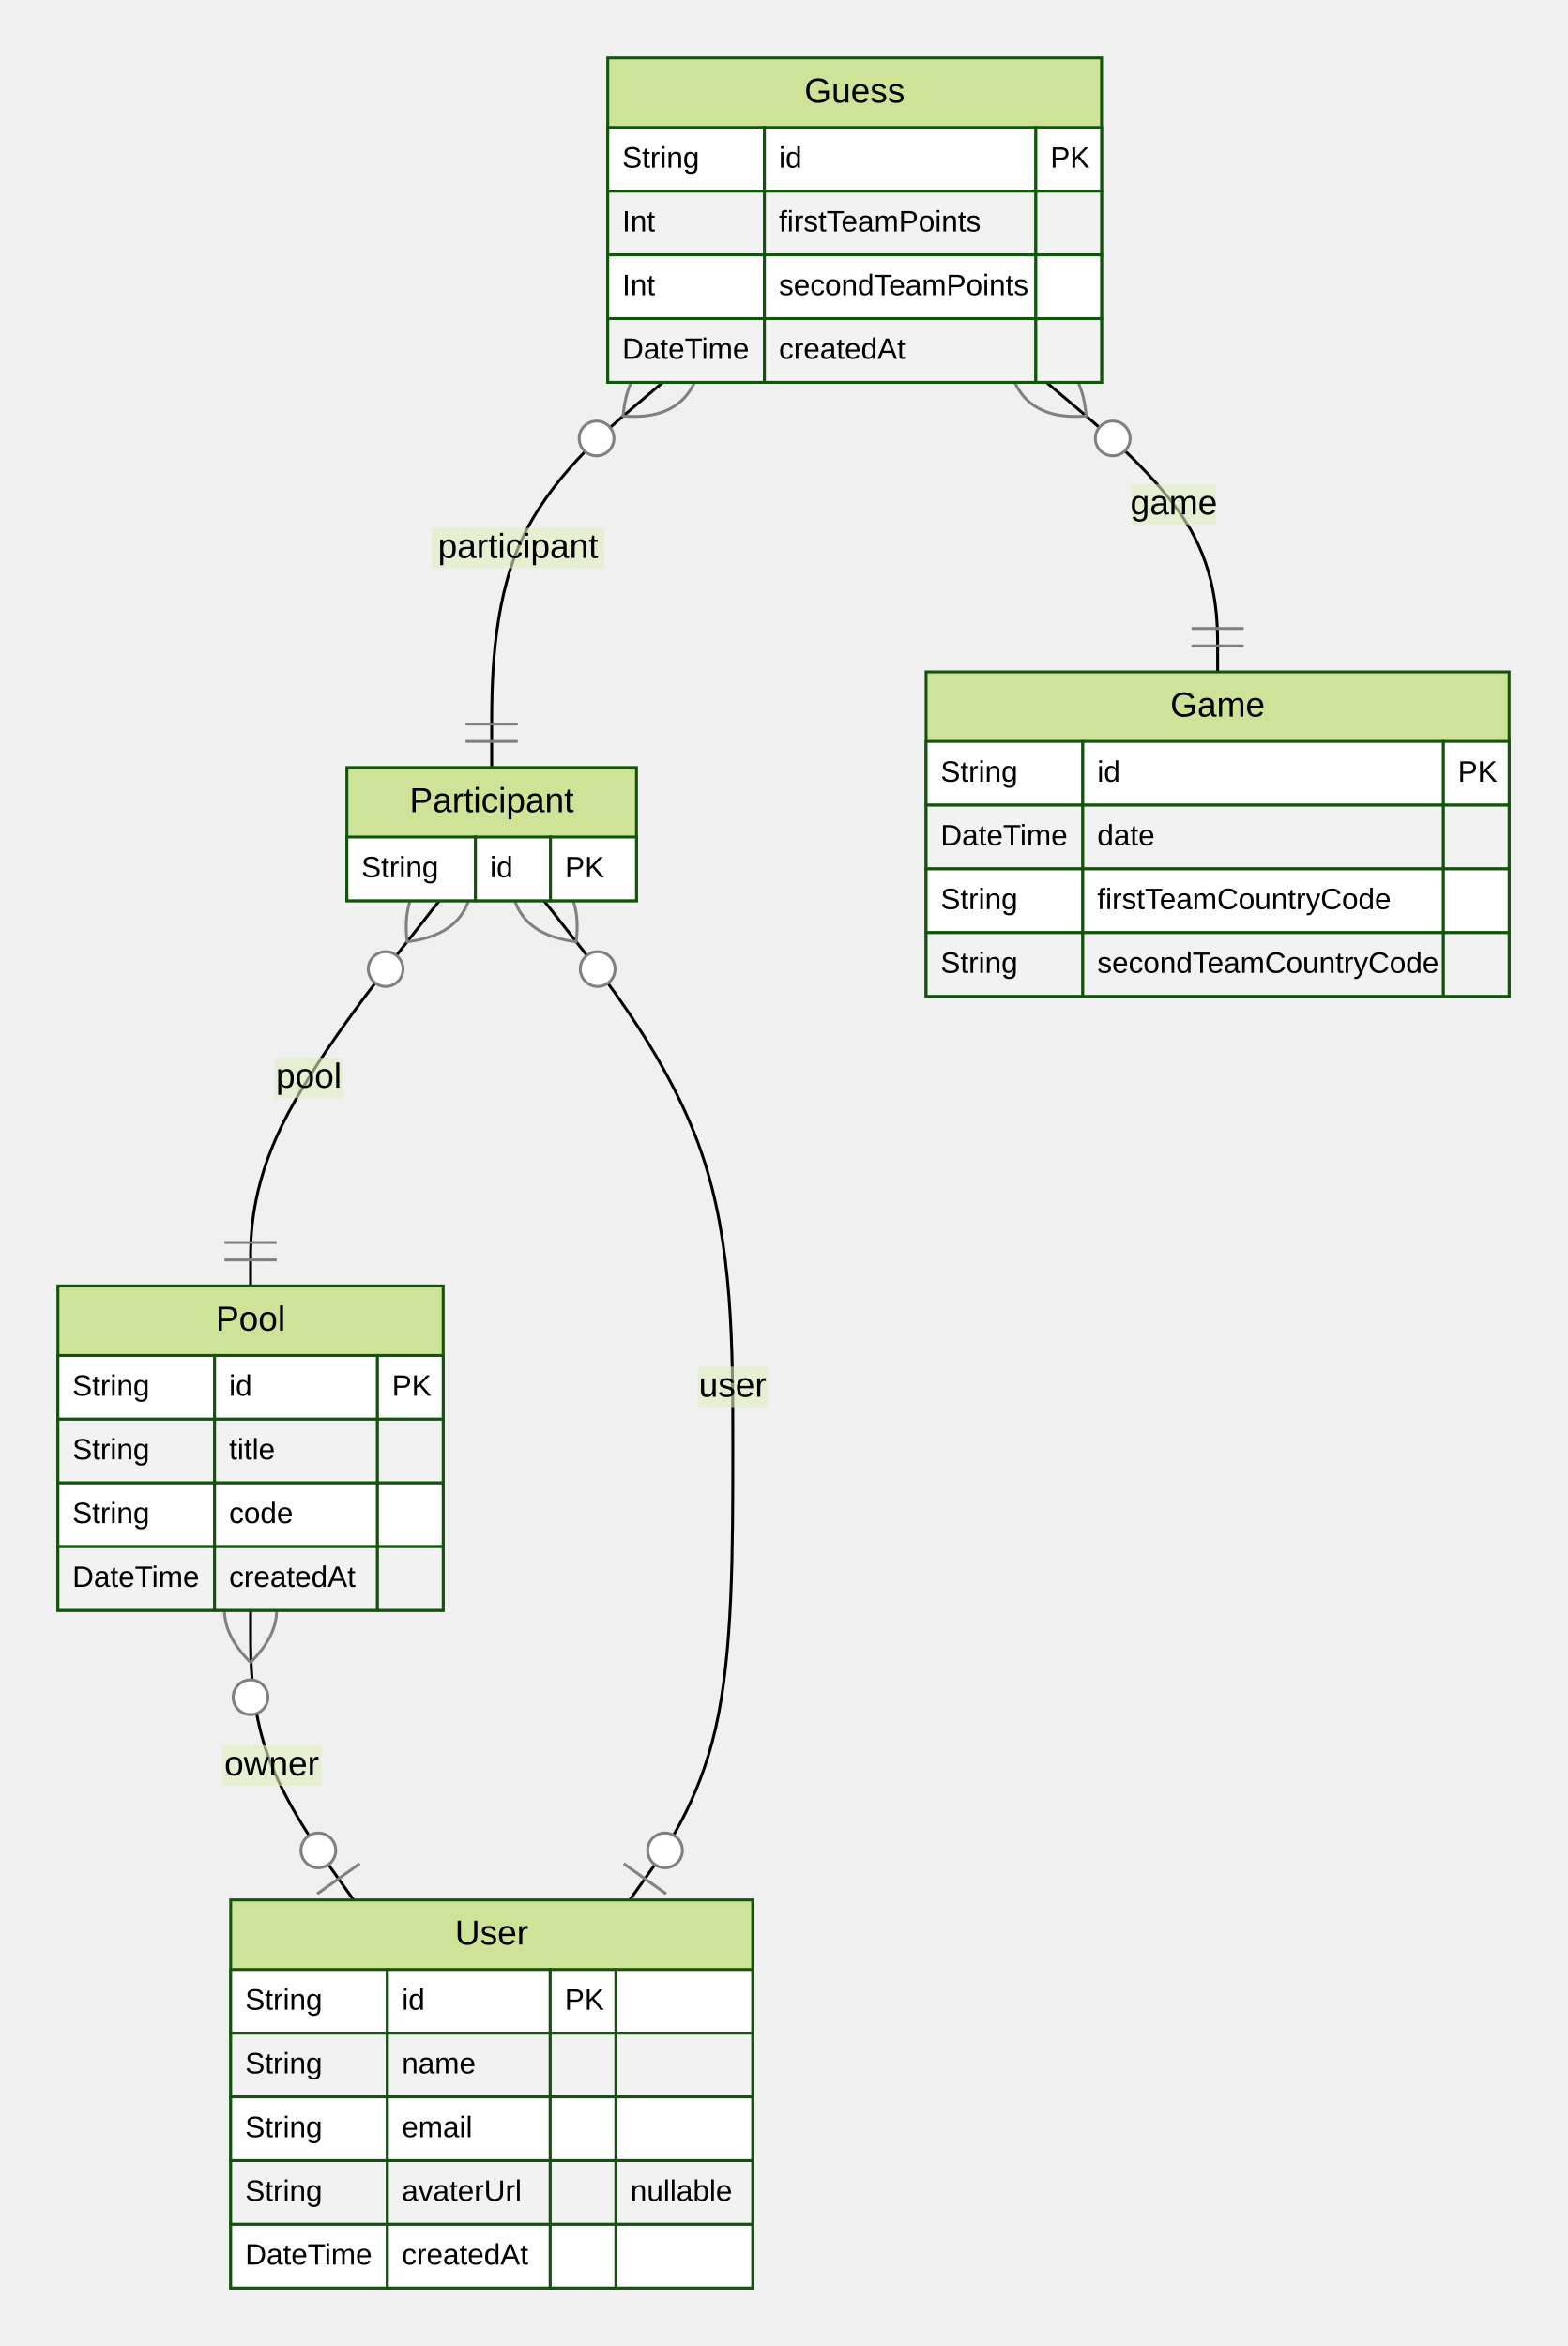
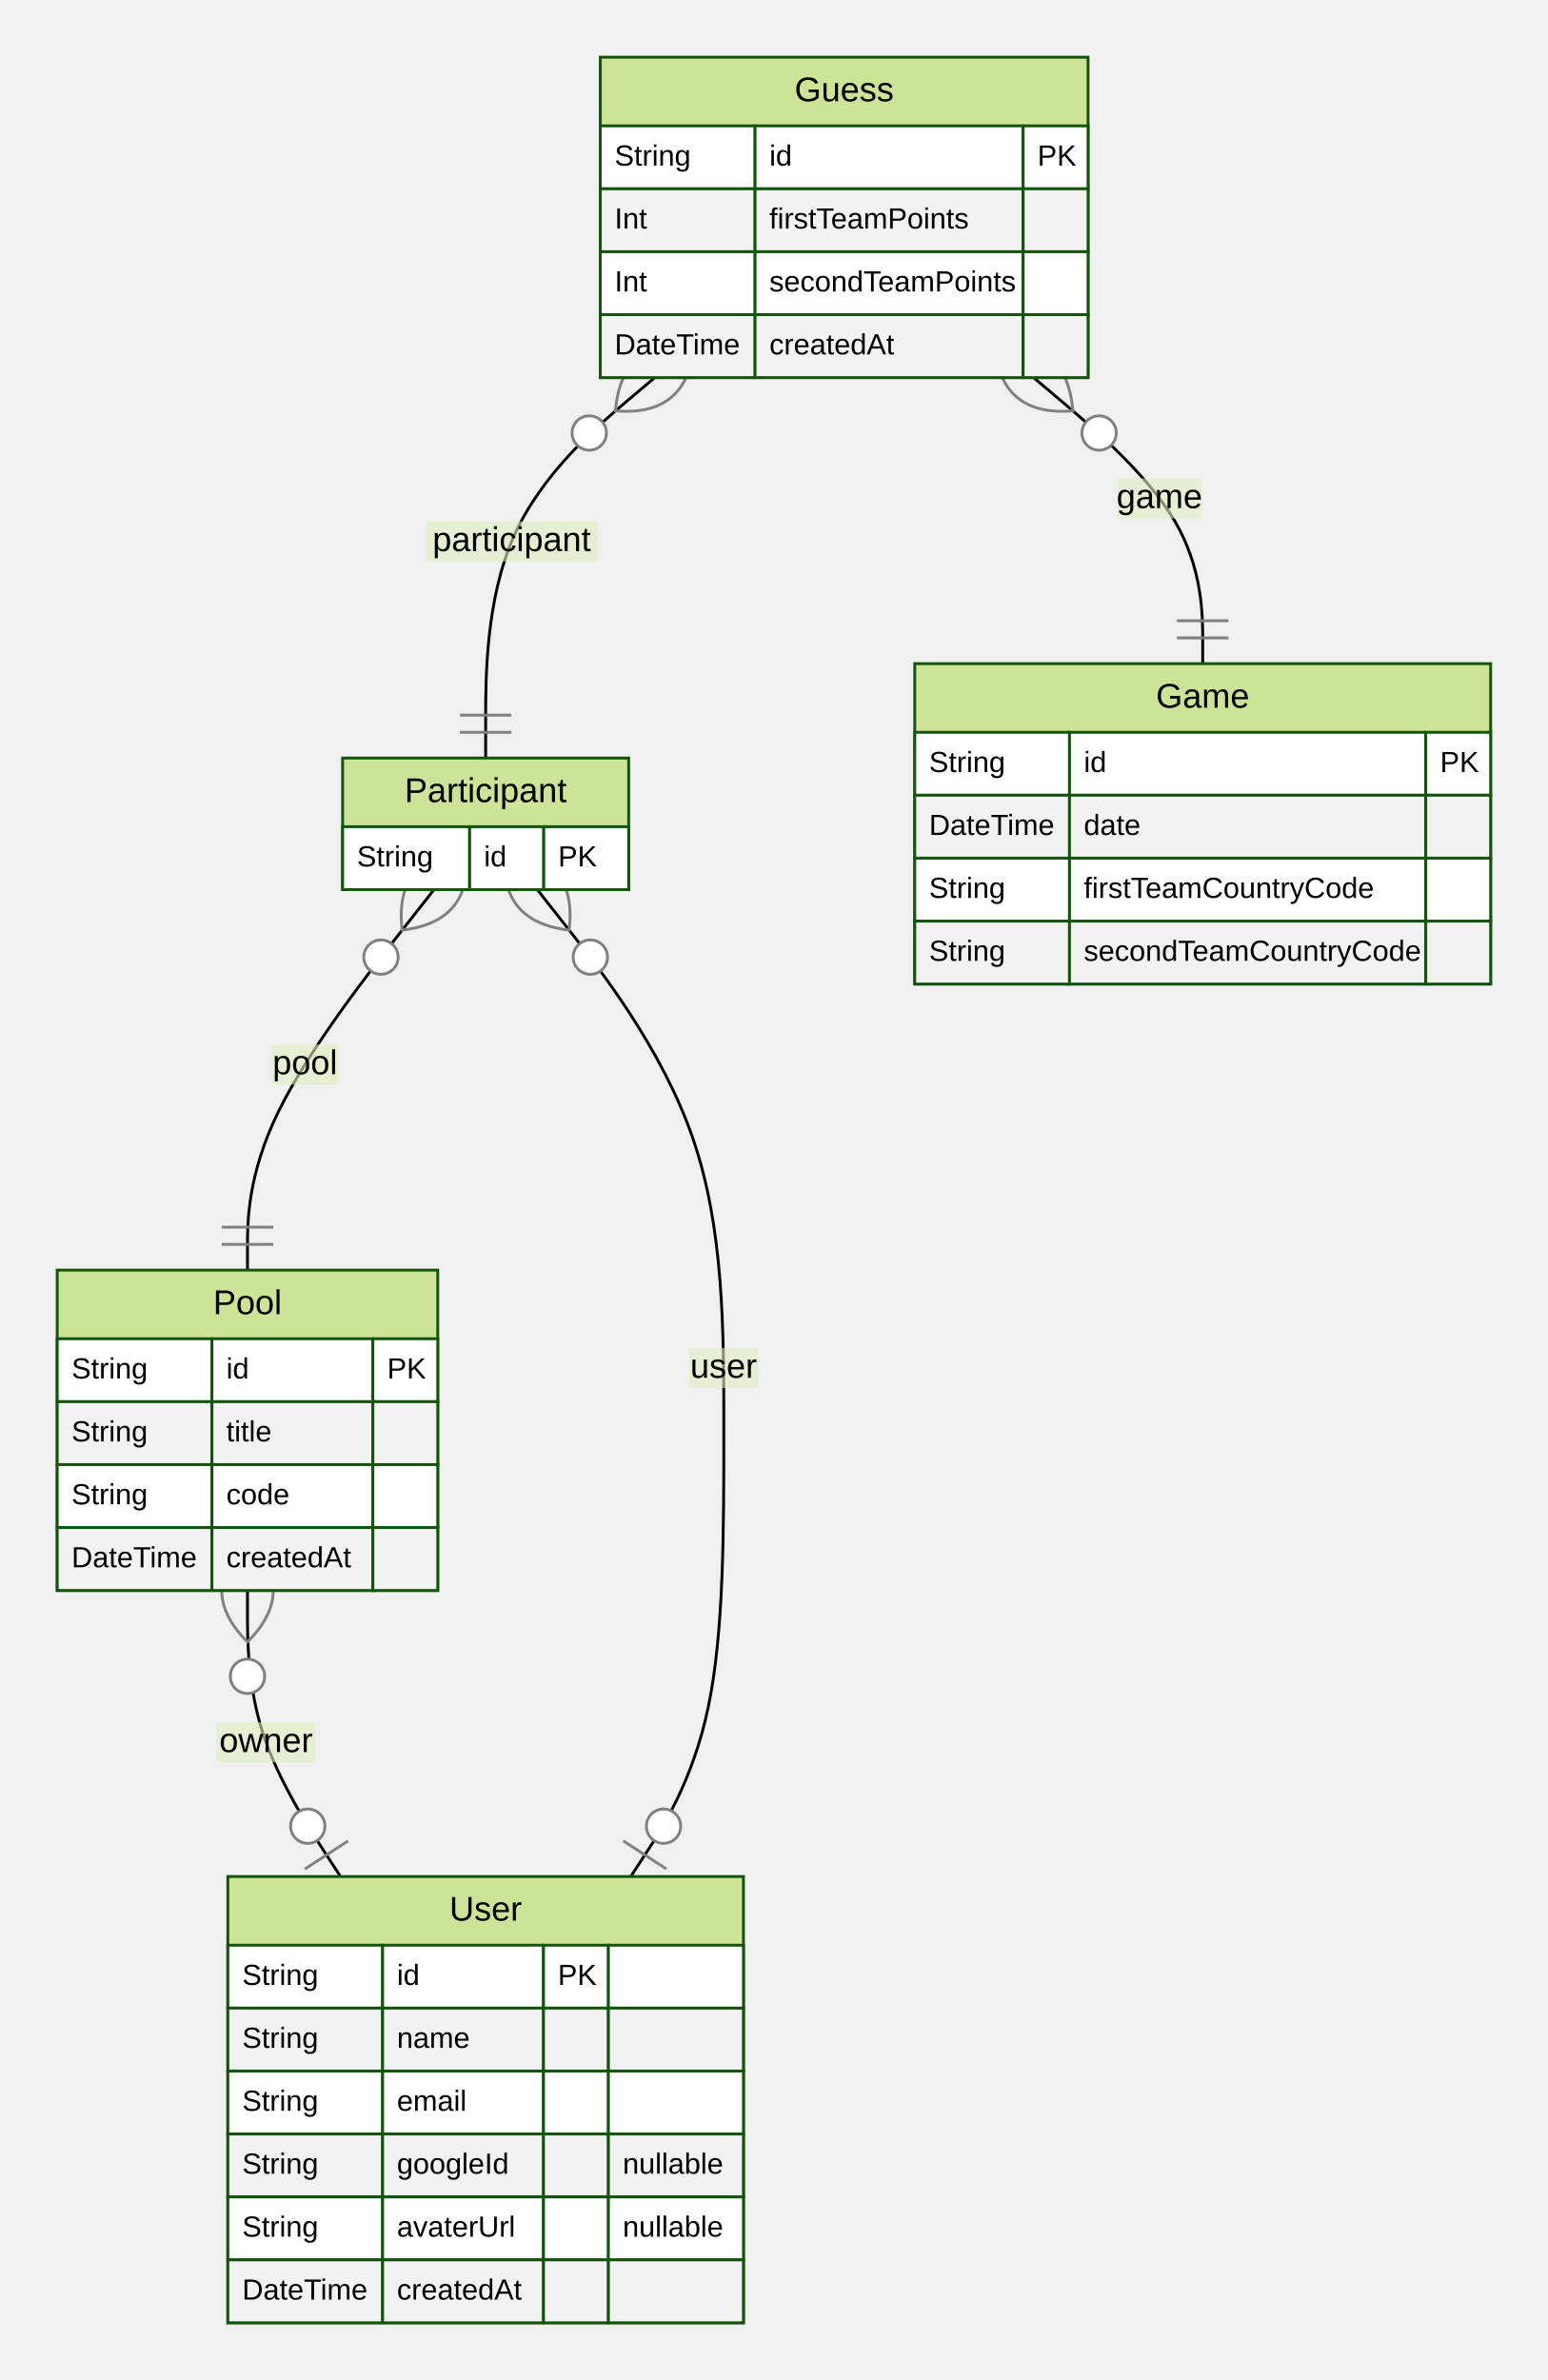
- <svg xmlns="http://www.w3.org/2000/svg" aria-labelledby="chart-title-mermaid-0 chart-desc-mermaid-0" role="img" viewBox="0 0 541.082 810" style="max-width: 541.082px; background-color: white;" width="100%" id="mermaid-0">
+ <svg xmlns="http://www.w3.org/2000/svg" aria-labelledby="chart-title-mermaid-0 chart-desc-mermaid-0" role="img" viewBox="0 0 541.082 832" style="max-width: 541.082px; background-color: white;" width="100%" id="mermaid-0">
  <style>#mermaid-0 {font-family:"trebuchet ms",verdana,arial,sans-serif;font-size:16px;fill:#000000;}#mermaid-0 .error-icon{fill:#552222;}#mermaid-0 .error-text{fill:#552222;stroke:#552222;}#mermaid-0 .edge-thickness-normal{stroke-width:2px;}#mermaid-0 .edge-thickness-thick{stroke-width:3.5px;}#mermaid-0 .edge-pattern-solid{stroke-dasharray:0;}#mermaid-0 .edge-pattern-dashed{stroke-dasharray:3;}#mermaid-0 .edge-pattern-dotted{stroke-dasharray:2;}#mermaid-0 .marker{fill:#000000;stroke:#000000;}#mermaid-0 .marker.cross{stroke:#000000;}#mermaid-0 svg{font-family:"trebuchet ms",verdana,arial,sans-serif;font-size:16px;}#mermaid-0 .entityBox{fill:#cde498;stroke:#13540c;}#mermaid-0 .attributeBoxOdd{fill:#ffffff;stroke:#13540c;}#mermaid-0 .attributeBoxEven{fill:#f2f2f2;stroke:#13540c;}#mermaid-0 .relationshipLabelBox{fill:hsl(78.158, 58.462%, 84.51%);opacity:0.7;background-color:hsl(78.158, 58.462%, 84.51%);}#mermaid-0 .relationshipLabelBox rect{opacity:0.5;}#mermaid-0 .relationshipLine{stroke:#000000;}#mermaid-0 :root{--mermaid-font-family:"trebuchet ms",verdana,arial,sans-serif;}</style>
  <g />
  <defs>
    <marker orient="auto" markerHeight="18" markerWidth="18" refY="9" refX="0" id="ONLY_ONE_START">
      <path d="M9,0 L9,18 M15,0 L15,18" fill="none" stroke="gray" />
    </marker>
  </defs>
  <defs>
    <marker orient="auto" markerHeight="18" markerWidth="18" refY="9" refX="18" id="ONLY_ONE_END">
      <path d="M3,0 L3,18 M9,0 L9,18" fill="none" stroke="gray" />
    </marker>
  </defs>
  <defs>
    <marker orient="auto" markerHeight="18" markerWidth="30" refY="9" refX="0" id="ZERO_OR_ONE_START">
      <circle r="6" cy="9" cx="21" fill="white" stroke="gray" />
      <path d="M9,0 L9,18" fill="none" stroke="gray" />
    </marker>
  </defs>
  <defs>
    <marker orient="auto" markerHeight="18" markerWidth="30" refY="9" refX="30" id="ZERO_OR_ONE_END">
      <circle r="6" cy="9" cx="9" fill="white" stroke="gray" />
      <path d="M21,0 L21,18" fill="none" stroke="gray" />
    </marker>
  </defs>
  <defs>
    <marker orient="auto" markerHeight="36" markerWidth="45" refY="18" refX="18" id="ONE_OR_MORE_START">
      <path d="M0,18 Q 18,0 36,18 Q 18,36 0,18 M42,9 L42,27" fill="none" stroke="gray" />
    </marker>
  </defs>
  <defs>
    <marker orient="auto" markerHeight="36" markerWidth="45" refY="18" refX="27" id="ONE_OR_MORE_END">
      <path d="M3,9 L3,27 M9,18 Q27,0 45,18 Q27,36 9,18" fill="none" stroke="gray" />
    </marker>
  </defs>
  <defs>
    <marker orient="auto" markerHeight="36" markerWidth="57" refY="18" refX="18" id="ZERO_OR_MORE_START">
      <circle r="6" cy="18" cx="48" fill="white" stroke="gray" />
      <path d="M0,18 Q18,0 36,18 Q18,36 0,18" fill="none" stroke="gray" />
    </marker>
  </defs>
  <defs>
    <marker orient="auto" markerHeight="36" markerWidth="57" refY="18" refX="39" id="ZERO_OR_MORE_END">
      <circle r="6" cy="18" cx="9" fill="white" stroke="gray" />
      <path d="M21,18 Q39,0 57,18 Q39,36 21,18" fill="none" stroke="gray" />
    </marker>
  </defs>
-   <path marker-start="url(#ZERO_OR_MORE_START)" marker-end="url(#ZERO_OR_ONE_END)" fill="none" stroke="gray" d="M86.513,556L86.513,564.333C86.513,572.667,86.513,589.333,92.443,606C98.373,622.667,110.233,639.333,116.163,647.667L122.093,656" class="er relationshipLine" />
-   <path marker-start="url(#ZERO_OR_MORE_START)" marker-end="url(#ZERO_OR_ONE_END)" fill="none" stroke="gray" d="M187.835,311L198.7,324.833C209.565,338.667,231.296,366.333,242.161,397.833C253.026,429.333,253.026,464.667,253.026,500C253.026,535.333,253.026,570.667,247.096,596.667C241.167,622.667,229.307,639.333,223.377,647.667L217.447,656" class="er relationshipLine" />
+   <path marker-start="url(#ZERO_OR_MORE_START)" marker-end="url(#ZERO_OR_ONE_END)" fill="none" stroke="gray" d="M86.513,556L86.513,564.333C86.513,572.667,86.513,589.333,91.934,606C97.354,622.667,108.195,639.333,113.615,647.667L119.035,656" class="er relationshipLine" />
+   <path marker-start="url(#ZERO_OR_MORE_START)" marker-end="url(#ZERO_OR_ONE_END)" fill="none" stroke="gray" d="M187.835,311L198.7,324.833C209.565,338.667,231.296,366.333,242.161,397.833C253.026,429.333,253.026,464.667,253.026,500C253.026,535.333,253.026,570.667,247.606,596.667C242.186,622.667,231.345,639.333,225.925,647.667L220.504,656" class="er relationshipLine" />
  <path marker-start="url(#ZERO_OR_MORE_START)" marker-end="url(#ONLY_ONE_END)" fill="none" stroke="gray" d="M151.705,311L140.839,324.833C129.974,338.667,108.244,366.333,97.378,388.5C86.513,410.667,86.513,427.333,86.513,435.667L86.513,444" class="er relationshipLine" />
  <path marker-start="url(#ZERO_OR_MORE_START)" marker-end="url(#ONLY_ONE_END)" fill="none" stroke="gray" d="M361.309,132L371.162,140.333C381.015,148.667,400.72,165.333,410.573,182C420.426,198.667,420.426,215.333,420.426,223.667L420.426,232" class="er relationshipLine" />
  <path marker-start="url(#ZERO_OR_MORE_START)" marker-end="url(#ONLY_ONE_END)" fill="none" stroke="gray" d="M228.887,132L219.034,140.333C209.181,148.667,189.476,165.333,179.623,187.5C169.77,209.667,169.77,237.333,169.77,251.167L169.77,265" class="er relationshipLine" />
  <g transform="translate(20,444 )" id="Pool">
    <rect height="112" width="133.026" y="0" x="0" stroke="gray" fill-opacity="100%" fill="honeydew" class="er entityBox" />
    <text transform="translate(66.51321,12)" style="font-family: &quot;trebuchet ms&quot;, verdana, arial, sans-serif;; font-size: 12px" text-anchor="middle" dominant-baseline="middle" y="0" x="0" id="entity-Pool" class="er entityLabel">Pool</text>
    <rect height="22" width="54.096" y="24" x="0" stroke="gray" fill-opacity="100%" fill="honeydew" class="er attributeBoxOdd" />
    <text transform="translate(5,35)" style="font-family: &quot;trebuchet ms&quot;, verdana, arial, sans-serif;; font-size: 10.2px" text-anchor="left" dominant-baseline="middle" y="0" x="0" id="entity-Pool-attr-1-type" class="er entityLabel">String</text>
    <rect height="22" width="56.243" y="24" x="54.096" stroke="gray" fill-opacity="100%" fill="honeydew" class="er attributeBoxOdd" />
    <text transform="translate(59.09555,35)" style="font-family: &quot;trebuchet ms&quot;, verdana, arial, sans-serif;; font-size: 10.2px" text-anchor="left" dominant-baseline="middle" y="0" x="0" id="entity-Pool-attr-1-name" class="er entityLabel">id</text>
    <rect height="22" width="22.688" y="24" x="110.339" stroke="gray" fill-opacity="100%" fill="honeydew" class="er attributeBoxOdd" />
    <text transform="translate(115.3387,35)" style="font-family: &quot;trebuchet ms&quot;, verdana, arial, sans-serif;; font-size: 10.2px" text-anchor="left" dominant-baseline="middle" y="0" x="0" id="entity-Pool-attr-1-key" class="er entityLabel">PK</text>
    <rect height="22" width="54.096" y="46" x="0" stroke="gray" fill-opacity="100%" fill="honeydew" class="er attributeBoxEven" />
    <text transform="translate(5,57)" style="font-family: &quot;trebuchet ms&quot;, verdana, arial, sans-serif;; font-size: 10.2px" text-anchor="left" dominant-baseline="middle" y="0" x="0" id="entity-Pool-attr-2-type" class="er entityLabel">String</text>
    <rect height="22" width="56.243" y="46" x="54.096" stroke="gray" fill-opacity="100%" fill="honeydew" class="er attributeBoxEven" />
    <text transform="translate(59.09555,57)" style="font-family: &quot;trebuchet ms&quot;, verdana, arial, sans-serif;; font-size: 10.2px" text-anchor="left" dominant-baseline="middle" y="0" x="0" id="entity-Pool-attr-2-name" class="er entityLabel">title</text>
    <rect height="22" width="22.688" y="46" x="110.339" stroke="gray" fill-opacity="100%" fill="honeydew" class="er attributeBoxEven" />
    <text transform="translate(115.3387,57)" style="font-family: &quot;trebuchet ms&quot;, verdana, arial, sans-serif;; font-size: 10.2px" text-anchor="left" dominant-baseline="middle" y="0" x="0" id="entity-Pool-attr-2-key" class="er entityLabel" />
    <rect height="22" width="54.096" y="68" x="0" stroke="gray" fill-opacity="100%" fill="honeydew" class="er attributeBoxOdd" />
    <text transform="translate(5,79)" style="font-family: &quot;trebuchet ms&quot;, verdana, arial, sans-serif;; font-size: 10.2px" text-anchor="left" dominant-baseline="middle" y="0" x="0" id="entity-Pool-attr-3-type" class="er entityLabel">String</text>
    <rect height="22" width="56.243" y="68" x="54.096" stroke="gray" fill-opacity="100%" fill="honeydew" class="er attributeBoxOdd" />
    <text transform="translate(59.09555,79)" style="font-family: &quot;trebuchet ms&quot;, verdana, arial, sans-serif;; font-size: 10.2px" text-anchor="left" dominant-baseline="middle" y="0" x="0" id="entity-Pool-attr-3-name" class="er entityLabel">code</text>
    <rect height="22" width="22.688" y="68" x="110.339" stroke="gray" fill-opacity="100%" fill="honeydew" class="er attributeBoxOdd" />
    <text transform="translate(115.3387,79)" style="font-family: &quot;trebuchet ms&quot;, verdana, arial, sans-serif;; font-size: 10.2px" text-anchor="left" dominant-baseline="middle" y="0" x="0" id="entity-Pool-attr-3-key" class="er entityLabel" />
    <rect height="22" width="54.096" y="90" x="0" stroke="gray" fill-opacity="100%" fill="honeydew" class="er attributeBoxEven" />
    <text transform="translate(5,101)" style="font-family: &quot;trebuchet ms&quot;, verdana, arial, sans-serif;; font-size: 10.2px" text-anchor="left" dominant-baseline="middle" y="0" x="0" id="entity-Pool-attr-4-type" class="er entityLabel">DateTime</text>
    <rect height="22" width="56.243" y="90" x="54.096" stroke="gray" fill-opacity="100%" fill="honeydew" class="er attributeBoxEven" />
    <text transform="translate(59.09555,101)" style="font-family: &quot;trebuchet ms&quot;, verdana, arial, sans-serif;; font-size: 10.2px" text-anchor="left" dominant-baseline="middle" y="0" x="0" id="entity-Pool-attr-4-name" class="er entityLabel">createdAt</text>
    <rect height="22" width="22.688" y="90" x="110.339" stroke="gray" fill-opacity="100%" fill="honeydew" class="er attributeBoxEven" />
    <text transform="translate(115.3387,101)" style="font-family: &quot;trebuchet ms&quot;, verdana, arial, sans-serif;; font-size: 10.2px" text-anchor="left" dominant-baseline="middle" y="0" x="0" id="entity-Pool-attr-4-key" class="er entityLabel" />
  </g>
  <g transform="translate(119.7698,265 )" id="Participant">
    <rect height="46" width="100" y="0" x="0" stroke="gray" fill-opacity="100%" fill="honeydew" class="er entityBox" />
    <text transform="translate(50,12)" style="font-family: &quot;trebuchet ms&quot;, verdana, arial, sans-serif;; font-size: 12px" text-anchor="middle" dominant-baseline="middle" y="0" x="0" id="entity-Participant" class="er entityLabel">Participant</text>
    <rect height="22" width="44.399" y="24" x="0" stroke="gray" fill-opacity="100%" fill="honeydew" class="er attributeBoxOdd" />
    <text transform="translate(5,35)" style="font-family: &quot;trebuchet ms&quot;, verdana, arial, sans-serif;; font-size: 10.2px" text-anchor="left" dominant-baseline="middle" y="0" x="0" id="entity-Participant-attr-1-type" class="er entityLabel">String</text>
    <rect height="22" width="25.911" y="24" x="44.399" stroke="gray" fill-opacity="100%" fill="honeydew" class="er attributeBoxOdd" />
    <text transform="translate(49.39862,35)" style="font-family: &quot;trebuchet ms&quot;, verdana, arial, sans-serif;; font-size: 10.2px" text-anchor="left" dominant-baseline="middle" y="0" x="0" id="entity-Participant-attr-1-name" class="er entityLabel">id</text>
    <rect height="22" width="29.69" y="24" x="70.31" stroke="gray" fill-opacity="100%" fill="honeydew" class="er attributeBoxOdd" />
    <text transform="translate(75.30976,35)" style="font-family: &quot;trebuchet ms&quot;, verdana, arial, sans-serif;; font-size: 10.2px" text-anchor="left" dominant-baseline="middle" y="0" x="0" id="entity-Participant-attr-1-key" class="er entityLabel">PK</text>
  </g>
  <g transform="translate(79.65034,656 )" id="User">
-     <rect height="134" width="180.239" y="0" x="0" stroke="gray" fill-opacity="100%" fill="honeydew" class="er entityBox" />
+     <rect height="156" width="180.239" y="0" x="0" stroke="gray" fill-opacity="100%" fill="honeydew" class="er entityBox" />
    <text transform="translate(90.11948,12)" style="font-family: &quot;trebuchet ms&quot;, verdana, arial, sans-serif;; font-size: 12px" text-anchor="middle" dominant-baseline="middle" y="0" x="0" id="entity-User" class="er entityLabel">User</text>
    <rect height="22" width="54.096" y="24" x="0" stroke="gray" fill-opacity="100%" fill="honeydew" class="er attributeBoxOdd" />
    <text transform="translate(5,35)" style="font-family: &quot;trebuchet ms&quot;, verdana, arial, sans-serif;; font-size: 10.2px" text-anchor="left" dominant-baseline="middle" y="0" x="0" id="entity-User-attr-1-type" class="er entityLabel">String</text>
    <rect height="22" width="56.243" y="24" x="54.096" stroke="gray" fill-opacity="100%" fill="honeydew" class="er attributeBoxOdd" />
    <text transform="translate(59.09555,35)" style="font-family: &quot;trebuchet ms&quot;, verdana, arial, sans-serif;; font-size: 10.2px" text-anchor="left" dominant-baseline="middle" y="0" x="0" id="entity-User-attr-1-name" class="er entityLabel">id</text>
    <rect height="22" width="22.688" y="24" x="110.339" stroke="gray" fill-opacity="100%" fill="honeydew" class="er attributeBoxOdd" />
    <text transform="translate(115.3387,35)" style="font-family: &quot;trebuchet ms&quot;, verdana, arial, sans-serif;; font-size: 10.2px" text-anchor="left" dominant-baseline="middle" y="0" x="0" id="entity-User-attr-1-key" class="er entityLabel">PK</text>
    <rect height="22" width="47.213" y="24" x="133.026" stroke="gray" fill-opacity="100%" fill="honeydew" class="er attributeBoxOdd" />
    <text transform="translate(138.0264,35)" style="font-family: &quot;trebuchet ms&quot;, verdana, arial, sans-serif;; font-size: 10.2px" text-anchor="left" dominant-baseline="middle" y="0" x="0" id="entity-User-attr-1-comment" class="er entityLabel" />
    <rect height="22" width="54.096" y="46" x="0" stroke="gray" fill-opacity="100%" fill="honeydew" class="er attributeBoxEven" />
    <text transform="translate(5,57)" style="font-family: &quot;trebuchet ms&quot;, verdana, arial, sans-serif;; font-size: 10.2px" text-anchor="left" dominant-baseline="middle" y="0" x="0" id="entity-User-attr-2-type" class="er entityLabel">String</text>
    <rect height="22" width="56.243" y="46" x="54.096" stroke="gray" fill-opacity="100%" fill="honeydew" class="er attributeBoxEven" />
    <text transform="translate(59.09555,57)" style="font-family: &quot;trebuchet ms&quot;, verdana, arial, sans-serif;; font-size: 10.2px" text-anchor="left" dominant-baseline="middle" y="0" x="0" id="entity-User-attr-2-name" class="er entityLabel">name</text>
    <rect height="22" width="22.688" y="46" x="110.339" stroke="gray" fill-opacity="100%" fill="honeydew" class="er attributeBoxEven" />
    <text transform="translate(115.3387,57)" style="font-family: &quot;trebuchet ms&quot;, verdana, arial, sans-serif;; font-size: 10.2px" text-anchor="left" dominant-baseline="middle" y="0" x="0" id="entity-User-attr-2-key" class="er entityLabel" />
    <rect height="22" width="47.213" y="46" x="133.026" stroke="gray" fill-opacity="100%" fill="honeydew" class="er attributeBoxEven" />
    <text transform="translate(138.0264,57)" style="font-family: &quot;trebuchet ms&quot;, verdana, arial, sans-serif;; font-size: 10.2px" text-anchor="left" dominant-baseline="middle" y="0" x="0" id="entity-User-attr-2-comment" class="er entityLabel" />
    <rect height="22" width="54.096" y="68" x="0" stroke="gray" fill-opacity="100%" fill="honeydew" class="er attributeBoxOdd" />
    <text transform="translate(5,79)" style="font-family: &quot;trebuchet ms&quot;, verdana, arial, sans-serif;; font-size: 10.2px" text-anchor="left" dominant-baseline="middle" y="0" x="0" id="entity-User-attr-3-type" class="er entityLabel">String</text>
    <rect height="22" width="56.243" y="68" x="54.096" stroke="gray" fill-opacity="100%" fill="honeydew" class="er attributeBoxOdd" />
    <text transform="translate(59.09555,79)" style="font-family: &quot;trebuchet ms&quot;, verdana, arial, sans-serif;; font-size: 10.2px" text-anchor="left" dominant-baseline="middle" y="0" x="0" id="entity-User-attr-3-name" class="er entityLabel">email</text>
    <rect height="22" width="22.688" y="68" x="110.339" stroke="gray" fill-opacity="100%" fill="honeydew" class="er attributeBoxOdd" />
    <text transform="translate(115.3387,79)" style="font-family: &quot;trebuchet ms&quot;, verdana, arial, sans-serif;; font-size: 10.2px" text-anchor="left" dominant-baseline="middle" y="0" x="0" id="entity-User-attr-3-key" class="er entityLabel" />
    <rect height="22" width="47.213" y="68" x="133.026" stroke="gray" fill-opacity="100%" fill="honeydew" class="er attributeBoxOdd" />
    <text transform="translate(138.0264,79)" style="font-family: &quot;trebuchet ms&quot;, verdana, arial, sans-serif;; font-size: 10.2px" text-anchor="left" dominant-baseline="middle" y="0" x="0" id="entity-User-attr-3-comment" class="er entityLabel" />
    <rect height="22" width="54.096" y="90" x="0" stroke="gray" fill-opacity="100%" fill="honeydew" class="er attributeBoxEven" />
    <text transform="translate(5,101)" style="font-family: &quot;trebuchet ms&quot;, verdana, arial, sans-serif;; font-size: 10.2px" text-anchor="left" dominant-baseline="middle" y="0" x="0" id="entity-User-attr-4-type" class="er entityLabel">String</text>
    <rect height="22" width="56.243" y="90" x="54.096" stroke="gray" fill-opacity="100%" fill="honeydew" class="er attributeBoxEven" />
-     <text transform="translate(59.09555,101)" style="font-family: &quot;trebuchet ms&quot;, verdana, arial, sans-serif;; font-size: 10.2px" text-anchor="left" dominant-baseline="middle" y="0" x="0" id="entity-User-attr-4-name" class="er entityLabel">avaterUrl</text>
+     <text transform="translate(59.09555,101)" style="font-family: &quot;trebuchet ms&quot;, verdana, arial, sans-serif;; font-size: 10.2px" text-anchor="left" dominant-baseline="middle" y="0" x="0" id="entity-User-attr-4-name" class="er entityLabel">googleId</text>
    <rect height="22" width="22.688" y="90" x="110.339" stroke="gray" fill-opacity="100%" fill="honeydew" class="er attributeBoxEven" />
    <text transform="translate(115.3387,101)" style="font-family: &quot;trebuchet ms&quot;, verdana, arial, sans-serif;; font-size: 10.2px" text-anchor="left" dominant-baseline="middle" y="0" x="0" id="entity-User-attr-4-key" class="er entityLabel" />
    <rect height="22" width="47.213" y="90" x="133.026" stroke="gray" fill-opacity="100%" fill="honeydew" class="er attributeBoxEven" />
    <text transform="translate(138.0264,101)" style="font-family: &quot;trebuchet ms&quot;, verdana, arial, sans-serif;; font-size: 10.2px" text-anchor="left" dominant-baseline="middle" y="0" x="0" id="entity-User-attr-4-comment" class="er entityLabel">nullable</text>
    <rect height="22" width="54.096" y="112" x="0" stroke="gray" fill-opacity="100%" fill="honeydew" class="er attributeBoxOdd" />
-     <text transform="translate(5,123)" style="font-family: &quot;trebuchet ms&quot;, verdana, arial, sans-serif;; font-size: 10.2px" text-anchor="left" dominant-baseline="middle" y="0" x="0" id="entity-User-attr-5-type" class="er entityLabel">DateTime</text>
+     <text transform="translate(5,123)" style="font-family: &quot;trebuchet ms&quot;, verdana, arial, sans-serif;; font-size: 10.2px" text-anchor="left" dominant-baseline="middle" y="0" x="0" id="entity-User-attr-5-type" class="er entityLabel">String</text>
    <rect height="22" width="56.243" y="112" x="54.096" stroke="gray" fill-opacity="100%" fill="honeydew" class="er attributeBoxOdd" />
-     <text transform="translate(59.09555,123)" style="font-family: &quot;trebuchet ms&quot;, verdana, arial, sans-serif;; font-size: 10.2px" text-anchor="left" dominant-baseline="middle" y="0" x="0" id="entity-User-attr-5-name" class="er entityLabel">createdAt</text>
+     <text transform="translate(59.09555,123)" style="font-family: &quot;trebuchet ms&quot;, verdana, arial, sans-serif;; font-size: 10.2px" text-anchor="left" dominant-baseline="middle" y="0" x="0" id="entity-User-attr-5-name" class="er entityLabel">avaterUrl</text>
    <rect height="22" width="22.688" y="112" x="110.339" stroke="gray" fill-opacity="100%" fill="honeydew" class="er attributeBoxOdd" />
    <text transform="translate(115.3387,123)" style="font-family: &quot;trebuchet ms&quot;, verdana, arial, sans-serif;; font-size: 10.2px" text-anchor="left" dominant-baseline="middle" y="0" x="0" id="entity-User-attr-5-key" class="er entityLabel" />
    <rect height="22" width="47.213" y="112" x="133.026" stroke="gray" fill-opacity="100%" fill="honeydew" class="er attributeBoxOdd" />
-     <text transform="translate(138.0264,123)" style="font-family: &quot;trebuchet ms&quot;, verdana, arial, sans-serif;; font-size: 10.2px" text-anchor="left" dominant-baseline="middle" y="0" x="0" id="entity-User-attr-5-comment" class="er entityLabel" />
+     <text transform="translate(138.0264,123)" style="font-family: &quot;trebuchet ms&quot;, verdana, arial, sans-serif;; font-size: 10.2px" text-anchor="left" dominant-baseline="middle" y="0" x="0" id="entity-User-attr-5-comment" class="er entityLabel">nullable</text>
+     <rect height="22" width="54.096" y="134" x="0" stroke="gray" fill-opacity="100%" fill="honeydew" class="er attributeBoxEven" />
+     <text transform="translate(5,145)" style="font-family: &quot;trebuchet ms&quot;, verdana, arial, sans-serif;; font-size: 10.2px" text-anchor="left" dominant-baseline="middle" y="0" x="0" id="entity-User-attr-6-type" class="er entityLabel">DateTime</text>
+     <rect height="22" width="56.243" y="134" x="54.096" stroke="gray" fill-opacity="100%" fill="honeydew" class="er attributeBoxEven" />
+     <text transform="translate(59.09555,145)" style="font-family: &quot;trebuchet ms&quot;, verdana, arial, sans-serif;; font-size: 10.2px" text-anchor="left" dominant-baseline="middle" y="0" x="0" id="entity-User-attr-6-name" class="er entityLabel">createdAt</text>
+     <rect height="22" width="22.688" y="134" x="110.339" stroke="gray" fill-opacity="100%" fill="honeydew" class="er attributeBoxEven" />
+     <text transform="translate(115.3387,145)" style="font-family: &quot;trebuchet ms&quot;, verdana, arial, sans-serif;; font-size: 10.2px" text-anchor="left" dominant-baseline="middle" y="0" x="0" id="entity-User-attr-6-key" class="er entityLabel" />
+     <rect height="22" width="47.213" y="134" x="133.026" stroke="gray" fill-opacity="100%" fill="honeydew" class="er attributeBoxEven" />
+     <text transform="translate(138.0264,145)" style="font-family: &quot;trebuchet ms&quot;, verdana, arial, sans-serif;; font-size: 10.2px" text-anchor="left" dominant-baseline="middle" y="0" x="0" id="entity-User-attr-6-comment" class="er entityLabel" />
  </g>
  <g transform="translate(319.7698,232 )" id="Game">
    <rect height="112" width="201.312" y="0" x="0" stroke="gray" fill-opacity="100%" fill="honeydew" class="er entityBox" />
    <text transform="translate(100.6562,12)" style="font-family: &quot;trebuchet ms&quot;, verdana, arial, sans-serif;; font-size: 12px" text-anchor="middle" dominant-baseline="middle" y="0" x="0" id="entity-Game" class="er entityLabel">Game</text>
    <rect height="22" width="54.096" y="24" x="0" stroke="gray" fill-opacity="100%" fill="honeydew" class="er attributeBoxOdd" />
    <text transform="translate(5,35)" style="font-family: &quot;trebuchet ms&quot;, verdana, arial, sans-serif;; font-size: 10.2px" text-anchor="left" dominant-baseline="middle" y="0" x="0" id="entity-Game-attr-1-type" class="er entityLabel">String</text>
    <rect height="22" width="124.529" y="24" x="54.096" stroke="gray" fill-opacity="100%" fill="honeydew" class="er attributeBoxOdd" />
    <text transform="translate(59.09555,35)" style="font-family: &quot;trebuchet ms&quot;, verdana, arial, sans-serif;; font-size: 10.2px" text-anchor="left" dominant-baseline="middle" y="0" x="0" id="entity-Game-attr-1-name" class="er entityLabel">id</text>
    <rect height="22" width="22.688" y="24" x="178.625" stroke="gray" fill-opacity="100%" fill="honeydew" class="er attributeBoxOdd" />
    <text transform="translate(183.6248,35)" style="font-family: &quot;trebuchet ms&quot;, verdana, arial, sans-serif;; font-size: 10.2px" text-anchor="left" dominant-baseline="middle" y="0" x="0" id="entity-Game-attr-1-key" class="er entityLabel">PK</text>
    <rect height="22" width="54.096" y="46" x="0" stroke="gray" fill-opacity="100%" fill="honeydew" class="er attributeBoxEven" />
    <text transform="translate(5,57)" style="font-family: &quot;trebuchet ms&quot;, verdana, arial, sans-serif;; font-size: 10.2px" text-anchor="left" dominant-baseline="middle" y="0" x="0" id="entity-Game-attr-2-type" class="er entityLabel">DateTime</text>
    <rect height="22" width="124.529" y="46" x="54.096" stroke="gray" fill-opacity="100%" fill="honeydew" class="er attributeBoxEven" />
    <text transform="translate(59.09555,57)" style="font-family: &quot;trebuchet ms&quot;, verdana, arial, sans-serif;; font-size: 10.2px" text-anchor="left" dominant-baseline="middle" y="0" x="0" id="entity-Game-attr-2-name" class="er entityLabel">date</text>
    <rect height="22" width="22.688" y="46" x="178.625" stroke="gray" fill-opacity="100%" fill="honeydew" class="er attributeBoxEven" />
    <text transform="translate(183.6248,57)" style="font-family: &quot;trebuchet ms&quot;, verdana, arial, sans-serif;; font-size: 10.2px" text-anchor="left" dominant-baseline="middle" y="0" x="0" id="entity-Game-attr-2-key" class="er entityLabel" />
    <rect height="22" width="54.096" y="68" x="0" stroke="gray" fill-opacity="100%" fill="honeydew" class="er attributeBoxOdd" />
    <text transform="translate(5,79)" style="font-family: &quot;trebuchet ms&quot;, verdana, arial, sans-serif;; font-size: 10.2px" text-anchor="left" dominant-baseline="middle" y="0" x="0" id="entity-Game-attr-3-type" class="er entityLabel">String</text>
    <rect height="22" width="124.529" y="68" x="54.096" stroke="gray" fill-opacity="100%" fill="honeydew" class="er attributeBoxOdd" />
    <text transform="translate(59.09555,79)" style="font-family: &quot;trebuchet ms&quot;, verdana, arial, sans-serif;; font-size: 10.2px" text-anchor="left" dominant-baseline="middle" y="0" x="0" id="entity-Game-attr-3-name" class="er entityLabel">firstTeamCountryCode</text>
    <rect height="22" width="22.688" y="68" x="178.625" stroke="gray" fill-opacity="100%" fill="honeydew" class="er attributeBoxOdd" />
    <text transform="translate(183.6248,79)" style="font-family: &quot;trebuchet ms&quot;, verdana, arial, sans-serif;; font-size: 10.2px" text-anchor="left" dominant-baseline="middle" y="0" x="0" id="entity-Game-attr-3-key" class="er entityLabel" />
    <rect height="22" width="54.096" y="90" x="0" stroke="gray" fill-opacity="100%" fill="honeydew" class="er attributeBoxEven" />
    <text transform="translate(5,101)" style="font-family: &quot;trebuchet ms&quot;, verdana, arial, sans-serif;; font-size: 10.2px" text-anchor="left" dominant-baseline="middle" y="0" x="0" id="entity-Game-attr-4-type" class="er entityLabel">String</text>
    <rect height="22" width="124.529" y="90" x="54.096" stroke="gray" fill-opacity="100%" fill="honeydew" class="er attributeBoxEven" />
    <text transform="translate(59.09555,101)" style="font-family: &quot;trebuchet ms&quot;, verdana, arial, sans-serif;; font-size: 10.2px" text-anchor="left" dominant-baseline="middle" y="0" x="0" id="entity-Game-attr-4-name" class="er entityLabel">secondTeamCountryCode</text>
    <rect height="22" width="22.688" y="90" x="178.625" stroke="gray" fill-opacity="100%" fill="honeydew" class="er attributeBoxEven" />
    <text transform="translate(183.6248,101)" style="font-family: &quot;trebuchet ms&quot;, verdana, arial, sans-serif;; font-size: 10.2px" text-anchor="left" dominant-baseline="middle" y="0" x="0" id="entity-Game-attr-4-key" class="er entityLabel" />
  </g>
  <g transform="translate(209.8457,20 )" id="Guess">
    <rect height="112" width="170.504" y="0" x="0" stroke="gray" fill-opacity="100%" fill="honeydew" class="er entityBox" />
    <text transform="translate(85.2522,12)" style="font-family: &quot;trebuchet ms&quot;, verdana, arial, sans-serif;; font-size: 12px" text-anchor="middle" dominant-baseline="middle" y="0" x="0" id="entity-Guess" class="er entityLabel">Guess</text>
    <rect height="22" width="54.096" y="24" x="0" stroke="gray" fill-opacity="100%" fill="honeydew" class="er attributeBoxOdd" />
    <text transform="translate(5,35)" style="font-family: &quot;trebuchet ms&quot;, verdana, arial, sans-serif;; font-size: 10.2px" text-anchor="left" dominant-baseline="middle" y="0" x="0" id="entity-Guess-attr-1-type" class="er entityLabel">String</text>
    <rect height="22" width="93.721" y="24" x="54.096" stroke="gray" fill-opacity="100%" fill="honeydew" class="er attributeBoxOdd" />
    <text transform="translate(59.09555,35)" style="font-family: &quot;trebuchet ms&quot;, verdana, arial, sans-serif;; font-size: 10.2px" text-anchor="left" dominant-baseline="middle" y="0" x="0" id="entity-Guess-attr-1-name" class="er entityLabel">id</text>
    <rect height="22" width="22.688" y="24" x="147.817" stroke="gray" fill-opacity="100%" fill="honeydew" class="er attributeBoxOdd" />
    <text transform="translate(152.8167,35)" style="font-family: &quot;trebuchet ms&quot;, verdana, arial, sans-serif;; font-size: 10.2px" text-anchor="left" dominant-baseline="middle" y="0" x="0" id="entity-Guess-attr-1-key" class="er entityLabel">PK</text>
    <rect height="22" width="54.096" y="46" x="0" stroke="gray" fill-opacity="100%" fill="honeydew" class="er attributeBoxEven" />
    <text transform="translate(5,57)" style="font-family: &quot;trebuchet ms&quot;, verdana, arial, sans-serif;; font-size: 10.2px" text-anchor="left" dominant-baseline="middle" y="0" x="0" id="entity-Guess-attr-2-type" class="er entityLabel">Int</text>
    <rect height="22" width="93.721" y="46" x="54.096" stroke="gray" fill-opacity="100%" fill="honeydew" class="er attributeBoxEven" />
    <text transform="translate(59.09555,57)" style="font-family: &quot;trebuchet ms&quot;, verdana, arial, sans-serif;; font-size: 10.2px" text-anchor="left" dominant-baseline="middle" y="0" x="0" id="entity-Guess-attr-2-name" class="er entityLabel">firstTeamPoints</text>
    <rect height="22" width="22.688" y="46" x="147.817" stroke="gray" fill-opacity="100%" fill="honeydew" class="er attributeBoxEven" />
    <text transform="translate(152.8167,57)" style="font-family: &quot;trebuchet ms&quot;, verdana, arial, sans-serif;; font-size: 10.2px" text-anchor="left" dominant-baseline="middle" y="0" x="0" id="entity-Guess-attr-2-key" class="er entityLabel" />
    <rect height="22" width="54.096" y="68" x="0" stroke="gray" fill-opacity="100%" fill="honeydew" class="er attributeBoxOdd" />
    <text transform="translate(5,79)" style="font-family: &quot;trebuchet ms&quot;, verdana, arial, sans-serif;; font-size: 10.2px" text-anchor="left" dominant-baseline="middle" y="0" x="0" id="entity-Guess-attr-3-type" class="er entityLabel">Int</text>
    <rect height="22" width="93.721" y="68" x="54.096" stroke="gray" fill-opacity="100%" fill="honeydew" class="er attributeBoxOdd" />
    <text transform="translate(59.09555,79)" style="font-family: &quot;trebuchet ms&quot;, verdana, arial, sans-serif;; font-size: 10.2px" text-anchor="left" dominant-baseline="middle" y="0" x="0" id="entity-Guess-attr-3-name" class="er entityLabel">secondTeamPoints</text>
    <rect height="22" width="22.688" y="68" x="147.817" stroke="gray" fill-opacity="100%" fill="honeydew" class="er attributeBoxOdd" />
    <text transform="translate(152.8167,79)" style="font-family: &quot;trebuchet ms&quot;, verdana, arial, sans-serif;; font-size: 10.2px" text-anchor="left" dominant-baseline="middle" y="0" x="0" id="entity-Guess-attr-3-key" class="er entityLabel" />
    <rect height="22" width="54.096" y="90" x="0" stroke="gray" fill-opacity="100%" fill="honeydew" class="er attributeBoxEven" />
    <text transform="translate(5,101)" style="font-family: &quot;trebuchet ms&quot;, verdana, arial, sans-serif;; font-size: 10.2px" text-anchor="left" dominant-baseline="middle" y="0" x="0" id="entity-Guess-attr-4-type" class="er entityLabel">DateTime</text>
    <rect height="22" width="93.721" y="90" x="54.096" stroke="gray" fill-opacity="100%" fill="honeydew" class="er attributeBoxEven" />
    <text transform="translate(59.09555,101)" style="font-family: &quot;trebuchet ms&quot;, verdana, arial, sans-serif;; font-size: 10.2px" text-anchor="left" dominant-baseline="middle" y="0" x="0" id="entity-Guess-attr-4-name" class="er entityLabel">createdAt</text>
    <rect height="22" width="22.688" y="90" x="147.817" stroke="gray" fill-opacity="100%" fill="honeydew" class="er attributeBoxEven" />
    <text transform="translate(152.8167,101)" style="font-family: &quot;trebuchet ms&quot;, verdana, arial, sans-serif;; font-size: 10.2px" text-anchor="left" dominant-baseline="middle" y="0" x="0" id="entity-Guess-attr-4-key" class="er entityLabel" />
  </g>
-   <rect fill-opacity="85%" fill="white" height="14" width="34.471" y="602.592" x="76.574" class="er relationshipLabelBox" />
-   <text style="font-family: &quot;trebuchet ms&quot;, verdana, arial, sans-serif;; font-size: 12px" dominant-baseline="middle" text-anchor="middle" y="609.592" x="93.81" id="rel1" class="er relationshipLabel">owner</text>
-   <rect fill-opacity="85%" fill="white" height="14" width="23.959" y="471.862" x="240.96" class="er relationshipLabelBox" />
-   <text style="font-family: &quot;trebuchet ms&quot;, verdana, arial, sans-serif;; font-size: 12px" dominant-baseline="middle" text-anchor="middle" y="478.862" x="252.94" id="rel2" class="er relationshipLabel">user</text>
+   <rect fill-opacity="85%" fill="white" height="14" width="34.471" y="602.078" x="75.759" class="er relationshipLabelBox" />
+   <text style="font-family: &quot;trebuchet ms&quot;, verdana, arial, sans-serif;; font-size: 12px" dominant-baseline="middle" text-anchor="middle" y="609.078" x="92.994" id="rel1" class="er relationshipLabel">owner</text>
+   <rect fill-opacity="85%" fill="white" height="14" width="23.959" y="471.248" x="240.952" class="er relationshipLabelBox" />
+   <text style="font-family: &quot;trebuchet ms&quot;, verdana, arial, sans-serif;; font-size: 12px" dominant-baseline="middle" text-anchor="middle" y="478.248" x="252.932" id="rel2" class="er relationshipLabel">user</text>
  <rect fill-opacity="85%" fill="white" height="14" width="23.564" y="365.133" x="94.824" class="er relationshipLabelBox" />
  <text style="font-family: &quot;trebuchet ms&quot;, verdana, arial, sans-serif;; font-size: 12px" dominant-baseline="middle" text-anchor="middle" y="372.133" x="106.606" id="rel3" class="er relationshipLabel">pool</text>
  <rect fill-opacity="85%" fill="white" height="14" width="29.289" y="167.222" x="390.665" class="er relationshipLabelBox" />
  <text style="font-family: &quot;trebuchet ms&quot;, verdana, arial, sans-serif;; font-size: 12px" dominant-baseline="middle" text-anchor="middle" y="174.222" x="405.31" id="rel4" class="er relationshipLabel">game</text>
  <rect fill-opacity="85%" fill="white" height="14" width="59.744" y="182.256" x="148.995" class="er relationshipLabelBox" />
  <text style="font-family: &quot;trebuchet ms&quot;, verdana, arial, sans-serif;; font-size: 12px" dominant-baseline="middle" text-anchor="middle" y="189.256" x="178.867" id="rel5" class="er relationshipLabel">participant</text>
</svg>
